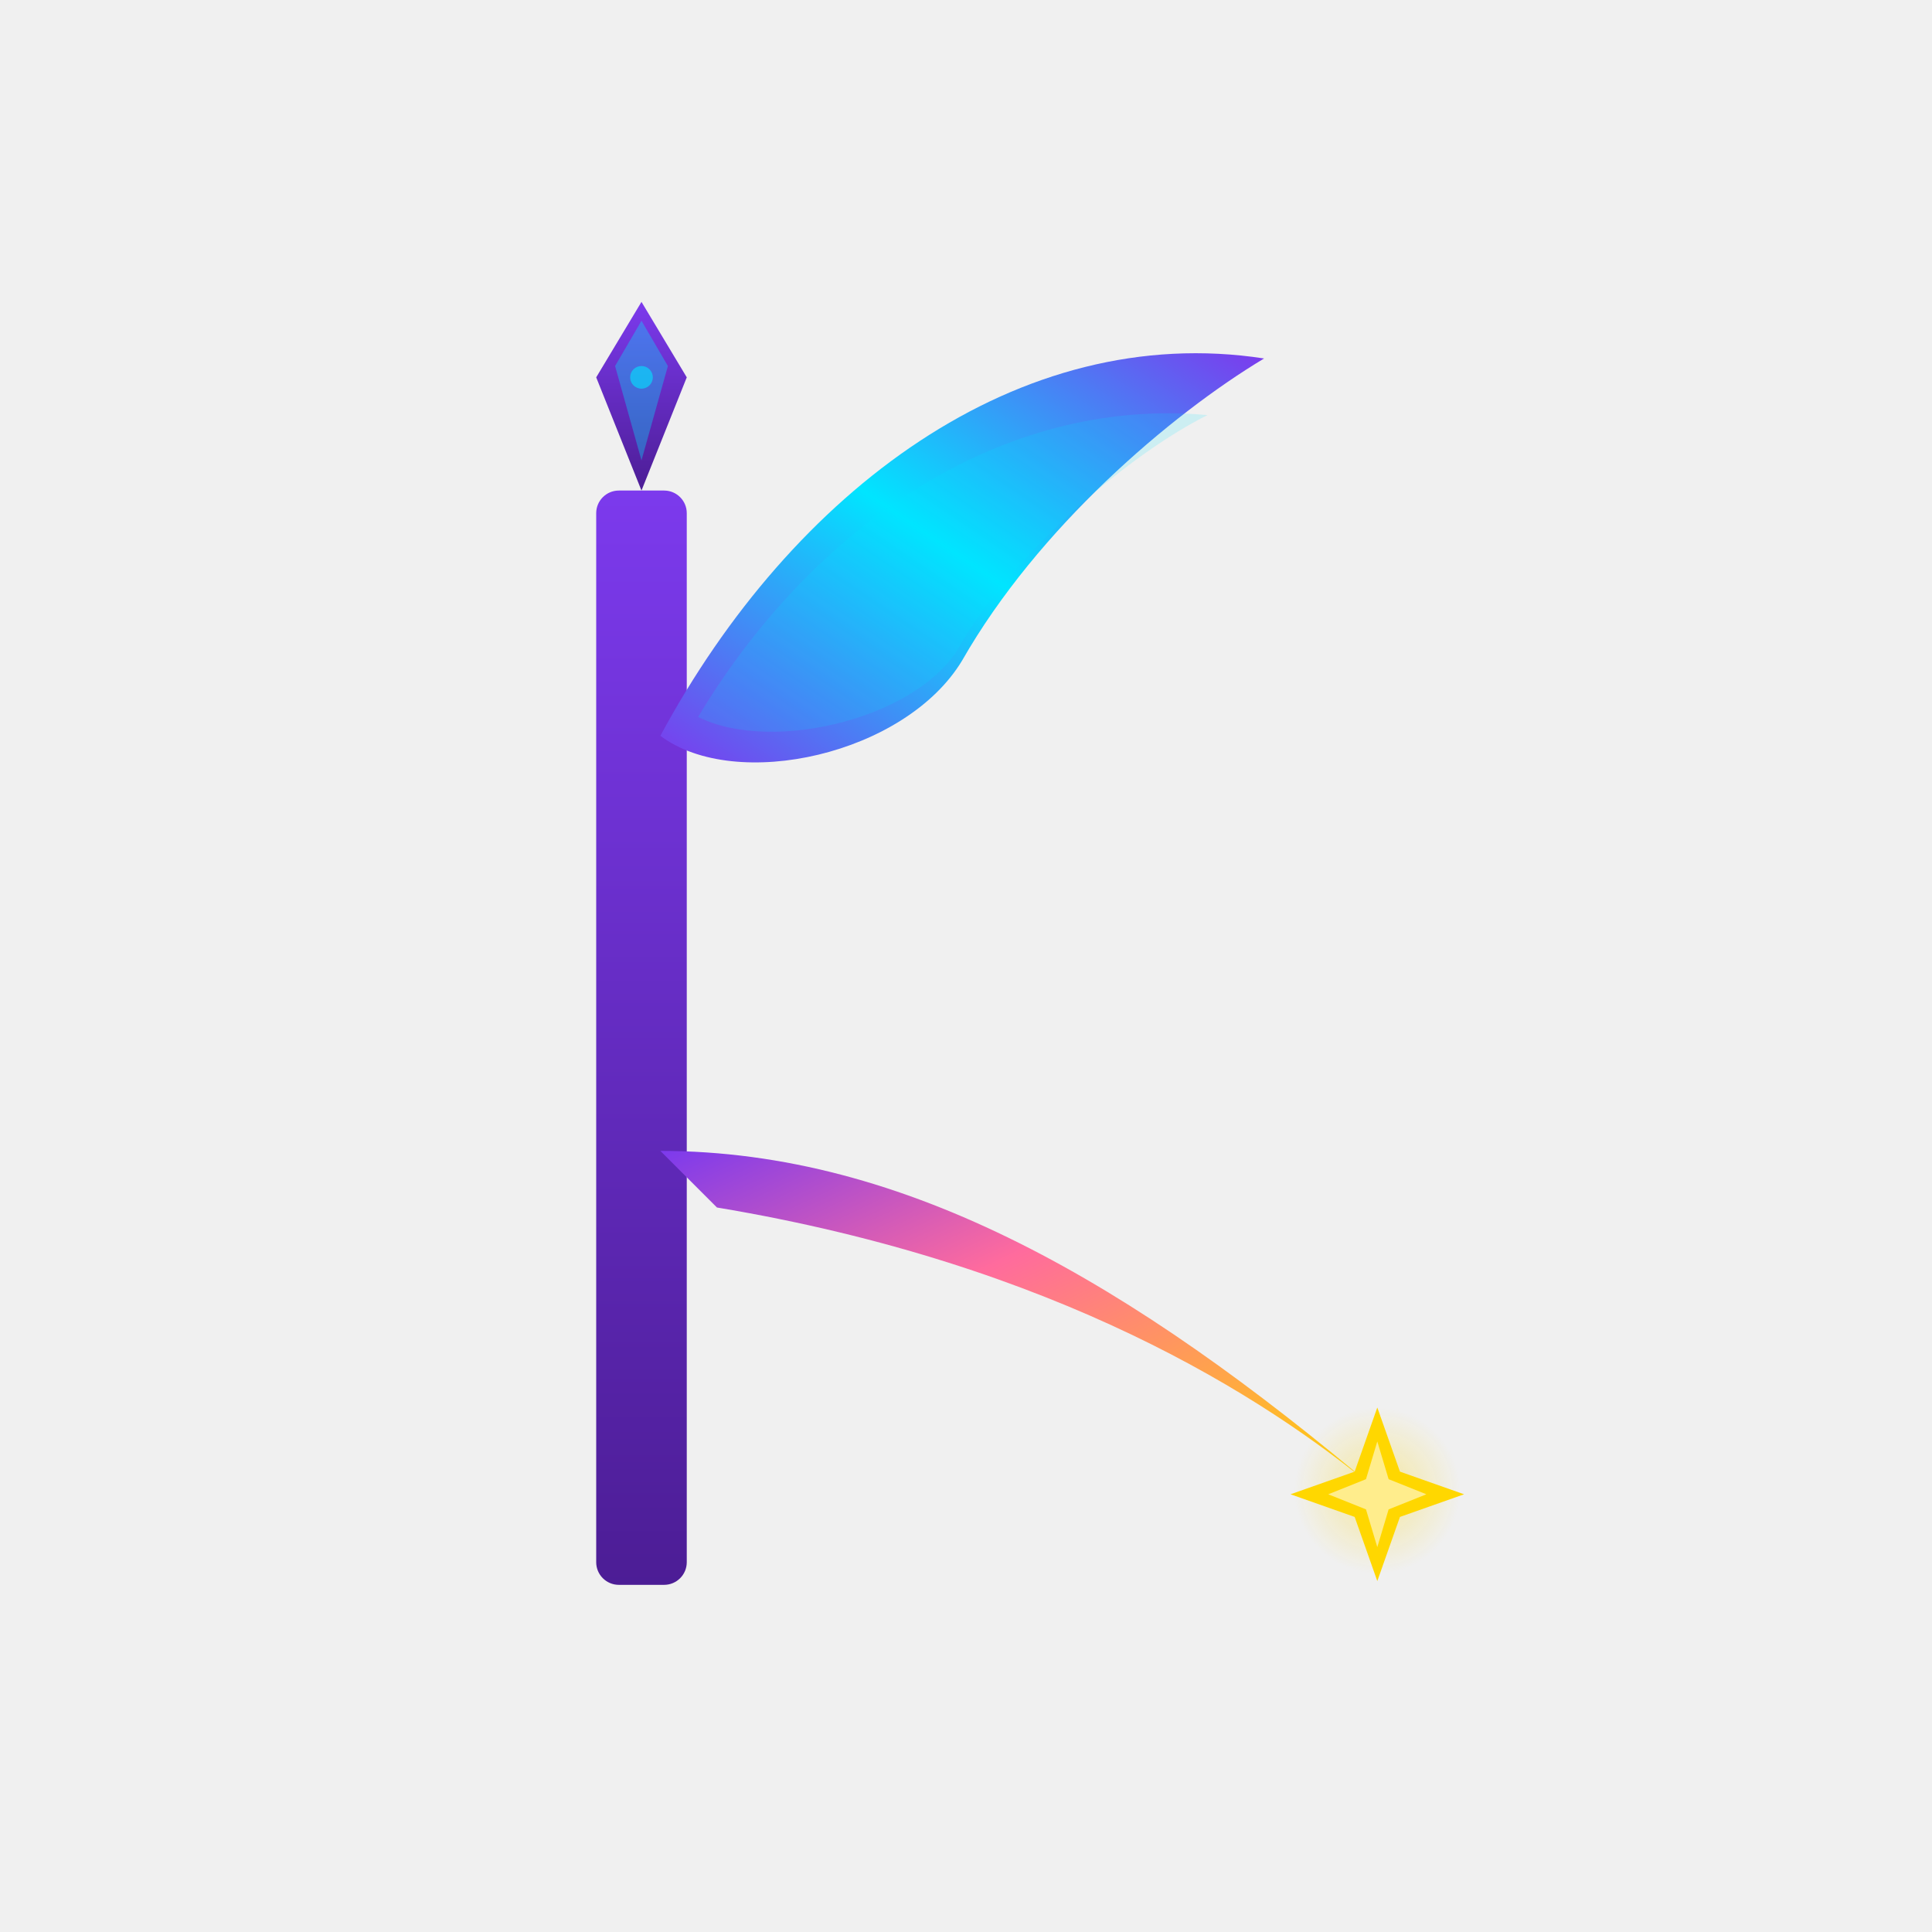
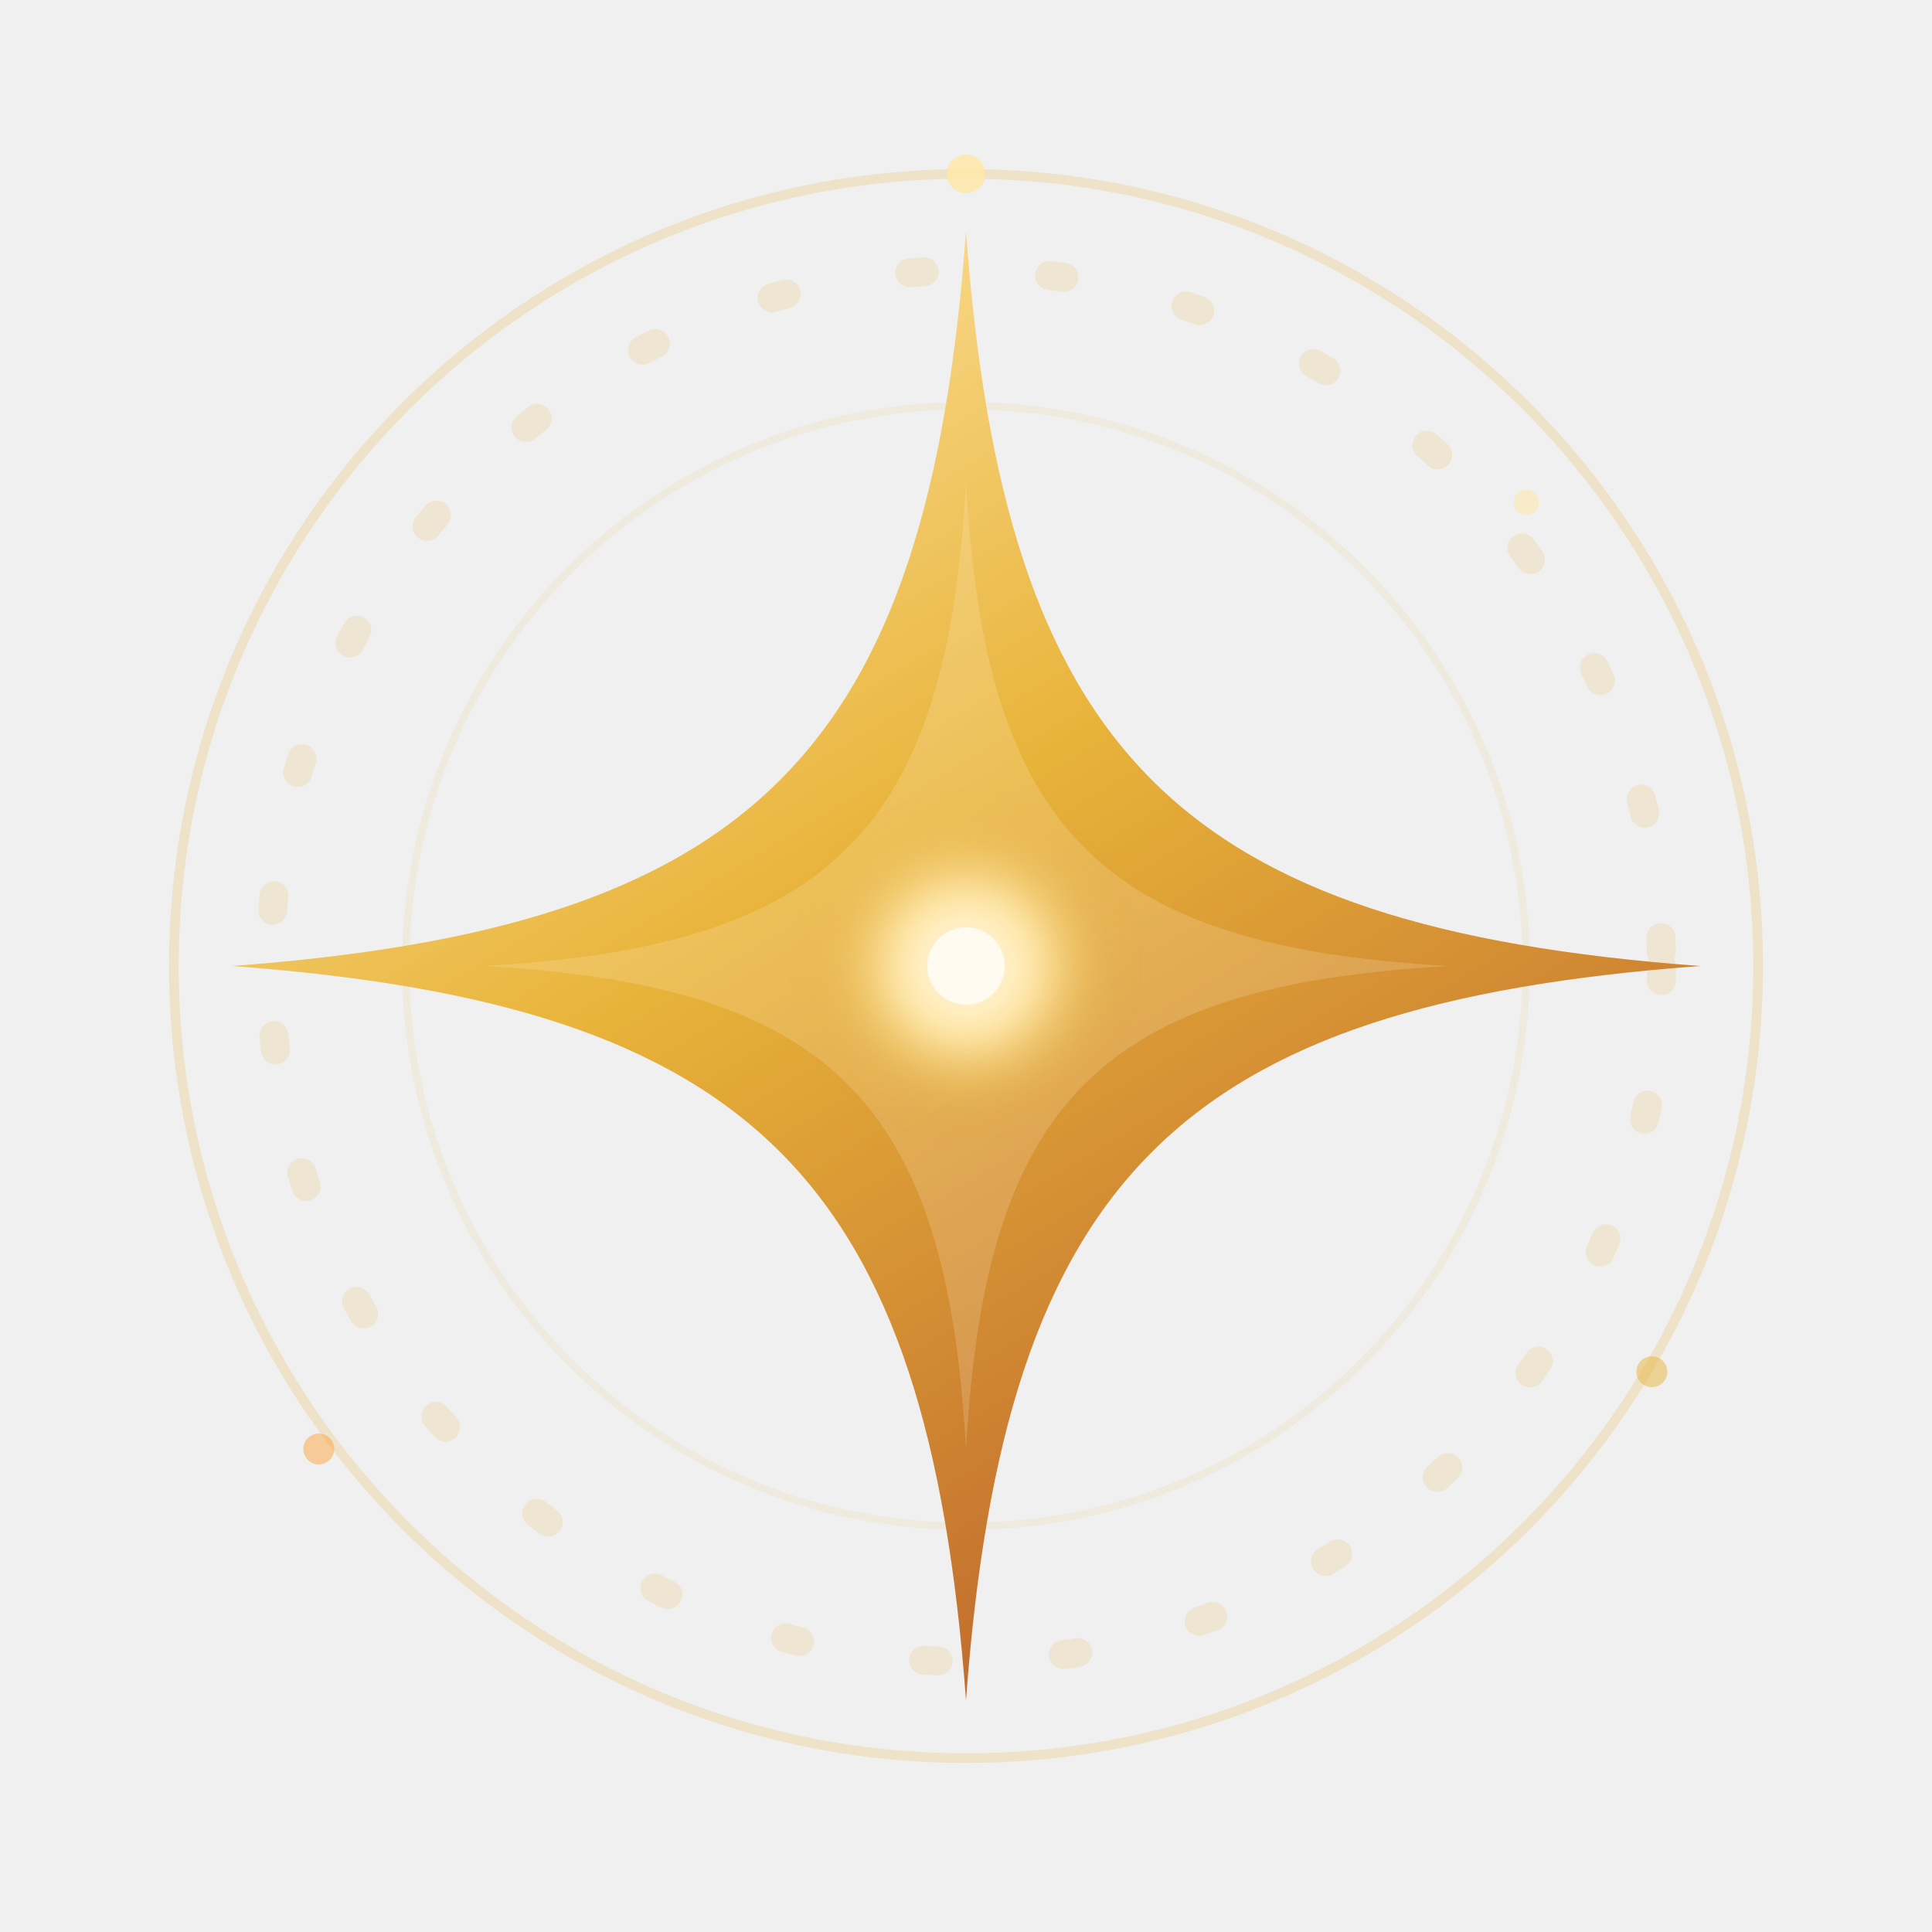
- <svg xmlns="http://www.w3.org/2000/svg" width="512" height="512" viewBox="0 0 512 512" fill="none" role="img" aria-label="Katviz K-mark">
+ <svg xmlns="http://www.w3.org/2000/svg" width="240" height="240" viewBox="0 0 200 200" fill="none" role="img" aria-label="Katviz mark">
  <defs>
-     <linearGradient id="km-wand" x1="0" y1="0" x2="0" y2="1">
-       <stop offset="0%" stop-color="#7C3AED" />
-       <stop offset="100%" stop-color="#4C1D95" />
+     <linearGradient id="km-electrum" x1="0.2" y1="0" x2="0.8" y2="1">
+       <stop offset="0%" stop-color="#FFE7A8" />
+       <stop offset="42%" stop-color="#E8B339" />
+       <stop offset="100%" stop-color="#B5572A" />
    </linearGradient>
-     <linearGradient id="km-ear" x1="0" y1="1" x2="1" y2="0">
-       <stop offset="0%" stop-color="#7C3AED" />
-       <stop offset="50%" stop-color="#00E5FF" />
-       <stop offset="100%" stop-color="#7C3AED" />
-     </linearGradient>
-     <linearGradient id="km-trail" x1="0" y1="0" x2="1" y2="1">
-       <stop offset="0%" stop-color="#7C3AED" />
-       <stop offset="40%" stop-color="#FF6B9D" />
-       <stop offset="100%" stop-color="#FFD700" />
-     </linearGradient>
-     <radialGradient id="km-starglow" cx="50%" cy="50%" r="50%">
-       <stop offset="0%" stop-color="#FFD700" stop-opacity="0.35" />
-       <stop offset="100%" stop-color="#FFD700" stop-opacity="0" />
+     <radialGradient id="km-core" cx="50%" cy="50%" r="50%">
+       <stop offset="0%" stop-color="#FFFBF0" />
+       <stop offset="45%" stop-color="#FFE7A8" />
+       <stop offset="100%" stop-color="#E8B339" stop-opacity="0" />
    </radialGradient>
+     <filter id="km-soft" x="-50%" y="-50%" width="200%" height="200%">
+       <feGaussianBlur stdDeviation="1.4" />
+     </filter>
  </defs>
-   <path d="M158 100L170 80L182 100L170 130L158 100Z" fill="url(#km-wand)" />
-   <path d="M163 97L170 85L177 97L170 122L163 97Z" fill="#00E5FF" opacity="0.35" />
-   <circle cx="170" cy="100" r="3" fill="#00E5FF" opacity="0.6" />
-   <rect x="158" y="130" width="24" height="290" rx="6" fill="url(#km-wand)" />
-   <path d="M175 195 C210 130 270 85 335 95 C310 110 275 140 255 175 C240 200 195 210 175 195Z" fill="url(#km-ear)" />
-   <path d="M185 190 C215 140 265 105 320 110 C300 120 270 145 255 170 C245 190 205 200 185 190Z" fill="#00E5FF" opacity="0.15" />
-   <path d="M175 305 C240 305 300 340 365 395 C335 370 280 335 190 320Z" fill="url(#km-trail)" />
-   <circle cx="365" cy="395" r="22" fill="url(#km-starglow)" />
-   <path d="M365 373L371 390L388 396L371 402L365 419L359 402L342 396L359 390Z" fill="#FFD700" />
-   <path d="M365 382L368 392L378 396L368 400L365 410L362 400L352 396L362 392Z" fill="#FFFFFF" opacity="0.55" />
+   <circle cx="100" cy="100" r="82" stroke="#E8B339" stroke-width="1" opacity="0.22" />
+   <circle cx="100" cy="100" r="72" stroke="#E8B339" stroke-width="3" opacity="0.16" stroke-dasharray="1.5 13" stroke-linecap="round" />
+   <circle cx="100" cy="100" r="58" stroke="#E8B339" stroke-width="0.75" opacity="0.10" />
+   <circle cx="100" cy="18" r="2" fill="#FFE7A8" opacity="0.85" />
+   <circle cx="171" cy="142" r="1.6" fill="#E8B339" opacity="0.5" />
+   <circle cx="33" cy="150" r="1.6" fill="#FF9E2C" opacity="0.45" />
+   <circle cx="158" cy="52" r="1.3" fill="#FFE7A8" opacity="0.55" />
+   <path d="M100 24 C104 78 122 96 176 100 C122 104 104 122 100 176 C96 122 78 104 24 100 C78 96 96 78 100 24 Z" fill="url(#km-electrum)" />
+   <path d="M100 50 C102 86 114 98 150 100 C114 102 102 114 100 150 C98 114 86 102 50 100 C86 98 98 86 100 50 Z" fill="#FFF6DD" opacity="0.18" />
+   <circle cx="100" cy="100" r="16" fill="url(#km-core)" filter="url(#km-soft)" />
+   <circle cx="100" cy="100" r="4" fill="#FFFBF0" />
</svg>
